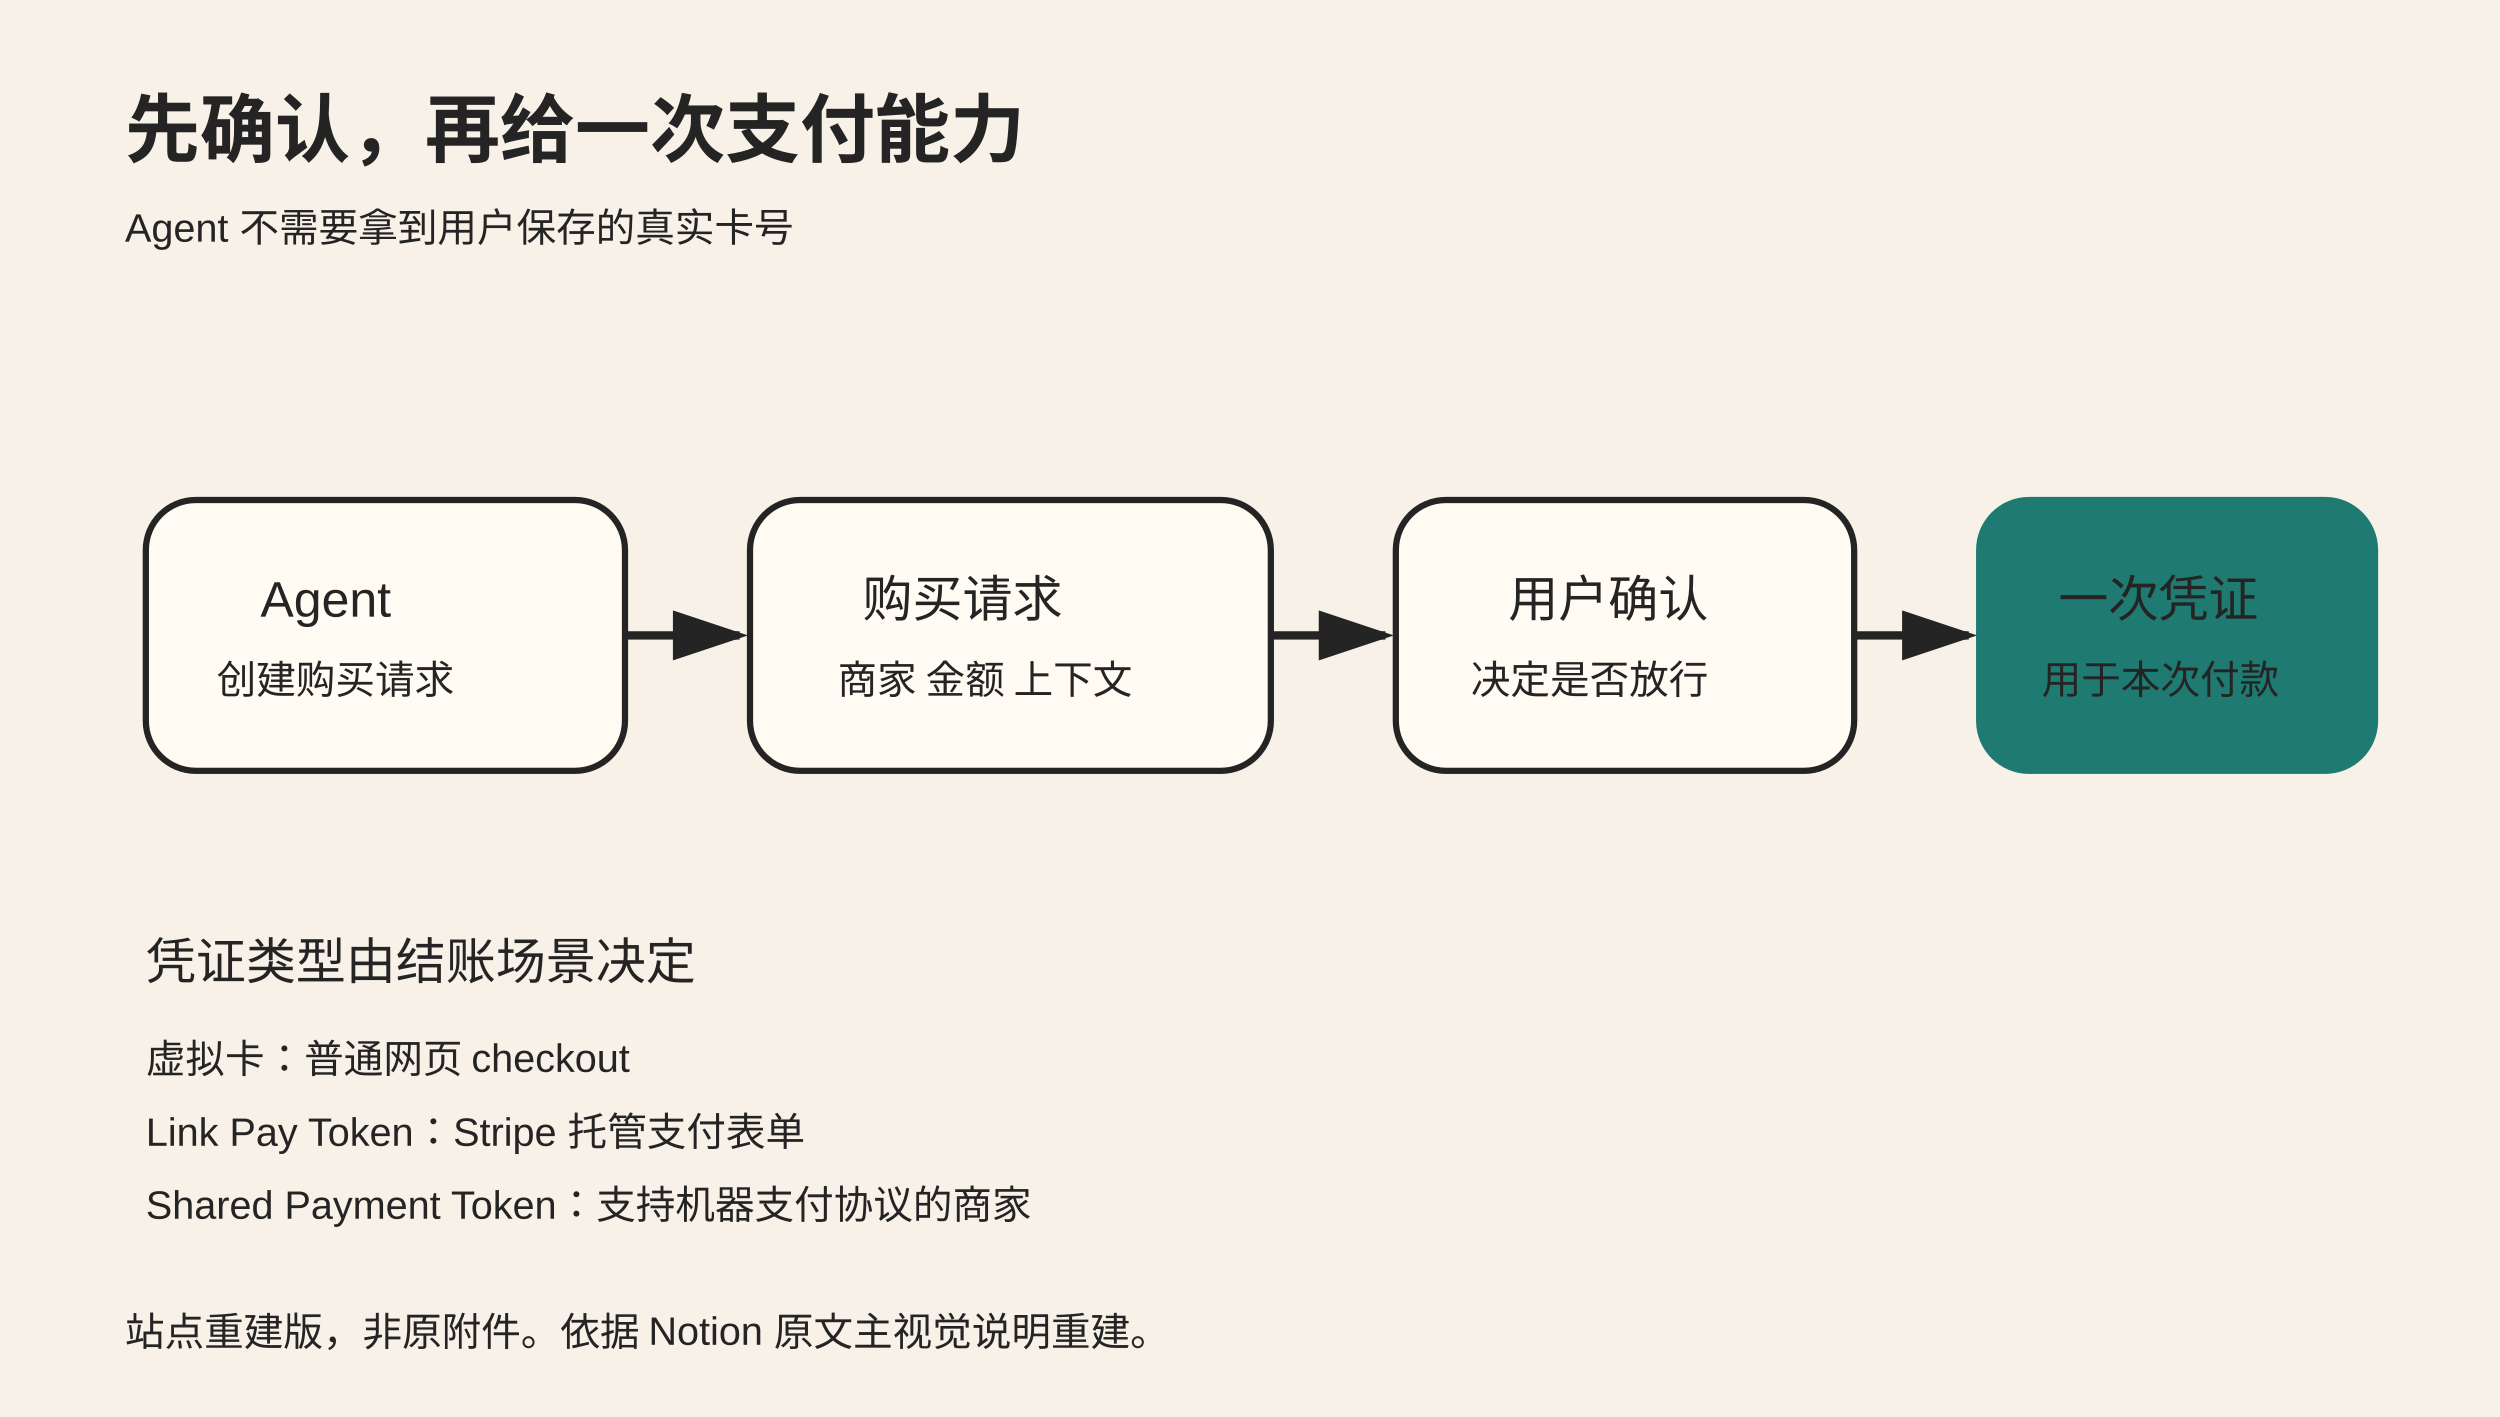
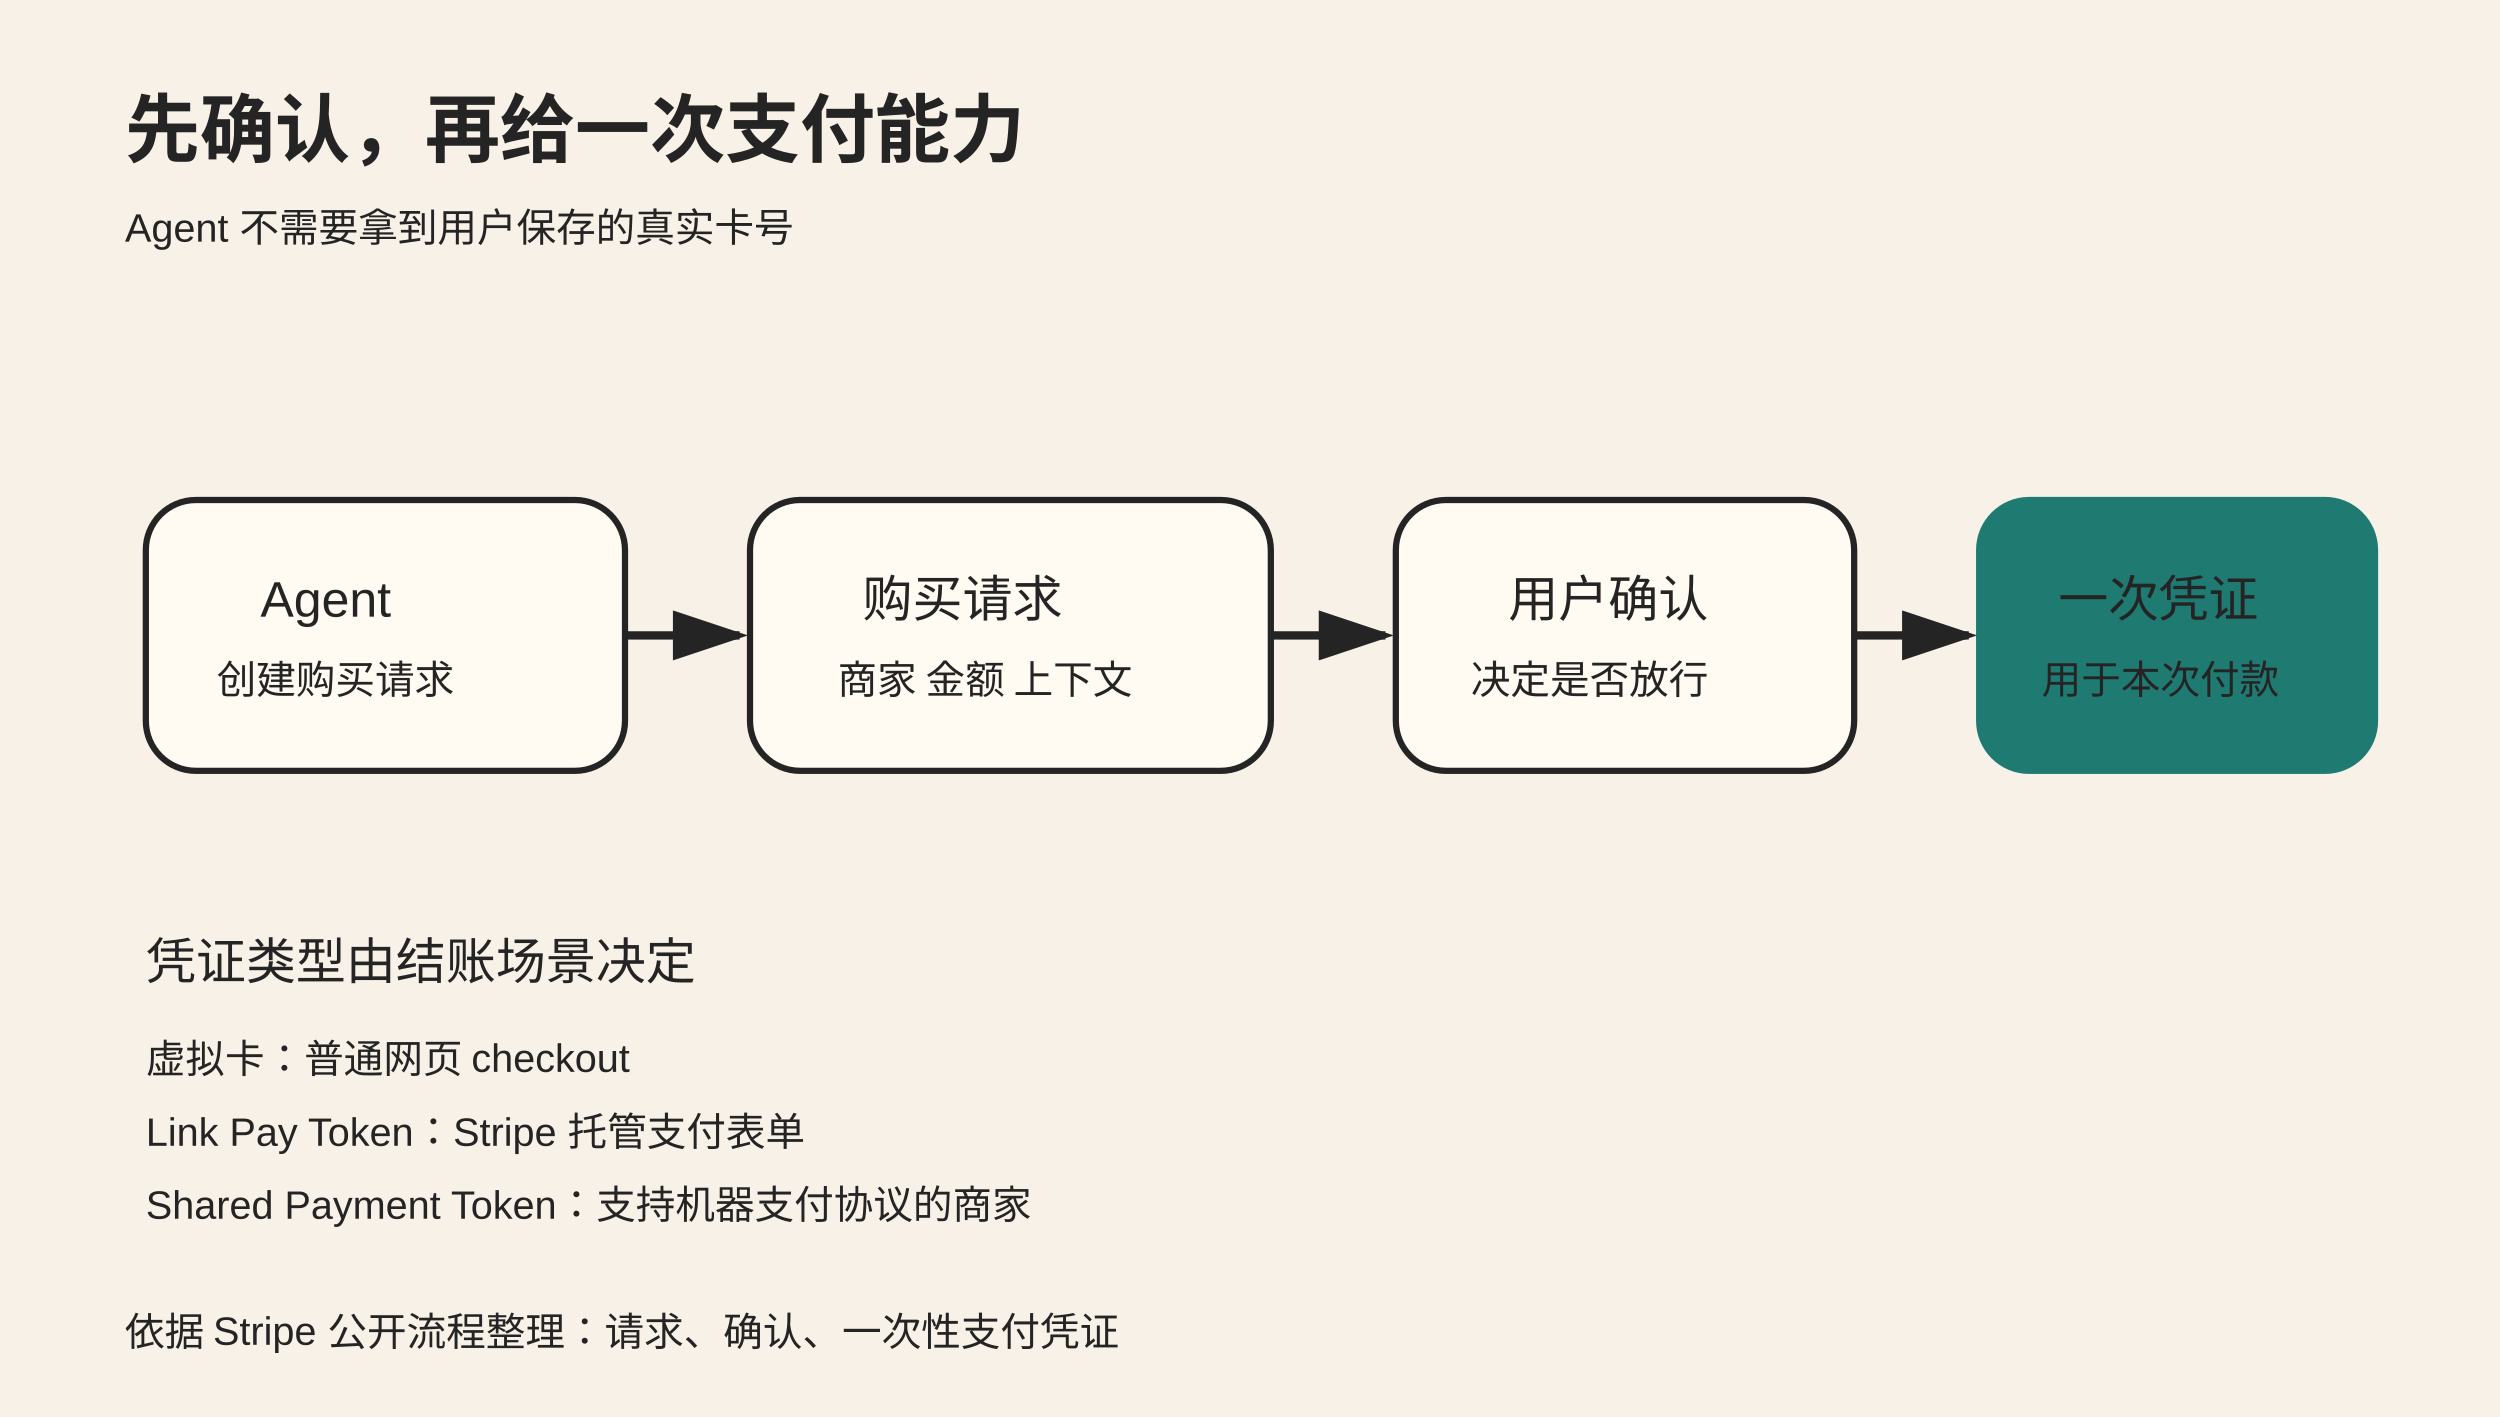
<svg xmlns="http://www.w3.org/2000/svg" width="1200" height="680" viewBox="0 0 1200 680" role="img" aria-labelledby="t d">
  <rect width="1200" height="680" fill="#f7f1e7" />
  <style>text{font-family:Arial,"Noto Sans SC",sans-serif;fill:#242424}.h{font-size:36px;font-weight:700}.s{font-size:24px}.n{font-size:19px}.box{fill:#fffaf2;stroke:#242424;stroke-width:3}.ok{fill:#1f7a72;stroke:#1f7a72;stroke-width:3}.line{stroke:#242424;stroke-width:4;fill:none;marker-end:url(#a)}</style>
  <defs>
    <marker id="a" markerWidth="10" markerHeight="10" refX="8" refY="3" orient="auto">
      <path d="M0 0L0 6L9 3z" fill="#242424" />
    </marker>
  </defs>
  <text x="60" y="75" class="h">先确认，再给一次支付能力</text>
  <text x="60" y="116" class="n">Agent 不需要拿到用户保存的真实卡号</text>
  <rect class="box" x="70" y="240" width="230" height="130" rx="24" />
  <text x="125" y="296" class="s">Agent</text>
  <text x="104" y="333" class="n">创建购买请求</text>
  <rect class="box" x="360" y="240" width="250" height="130" rx="24" />
  <text x="414" y="296" class="s">购买请求</text>
  <text x="402" y="333" class="n">商家 金额 上下文</text>
  <rect class="box" x="670" y="240" width="220" height="130" rx="24" />
  <text x="724" y="296" class="s">用户确认</text>
  <text x="706" y="333" class="n">决定是否放行</text>
  <rect class="ok" x="950" y="240" width="190" height="130" rx="24" />
  <text x="988" y="296" class="s" fill="#fff">一次凭证</text>
  <text x="980" y="333" class="n" fill="#fff">用于本次付款</text>
  <path class="line" d="M300 305H355" />
  <path class="line" d="M610 305H665" />
  <path class="line" d="M890 305H945" />
  <text x="70" y="470" class="s">凭证类型由结账场景决定</text>
  <text x="70" y="515" class="n">虚拟卡：普通网页 checkout</text>
  <text x="70" y="550" class="n">Link Pay Token：Stripe 托管支付表单</text>
  <text x="70" y="585" class="n">Shared Payment Token：支持机器支付协议的商家</text>
-   <text x="60" y="646" class="n">站点重建版，非原附件。依据 Notion 原文主视觉说明重建。</text>
+   <text x="60" y="646" class="n">依据 Stripe 公开流程整理：请求、确认、一次性支付凭证</text>
</svg>
